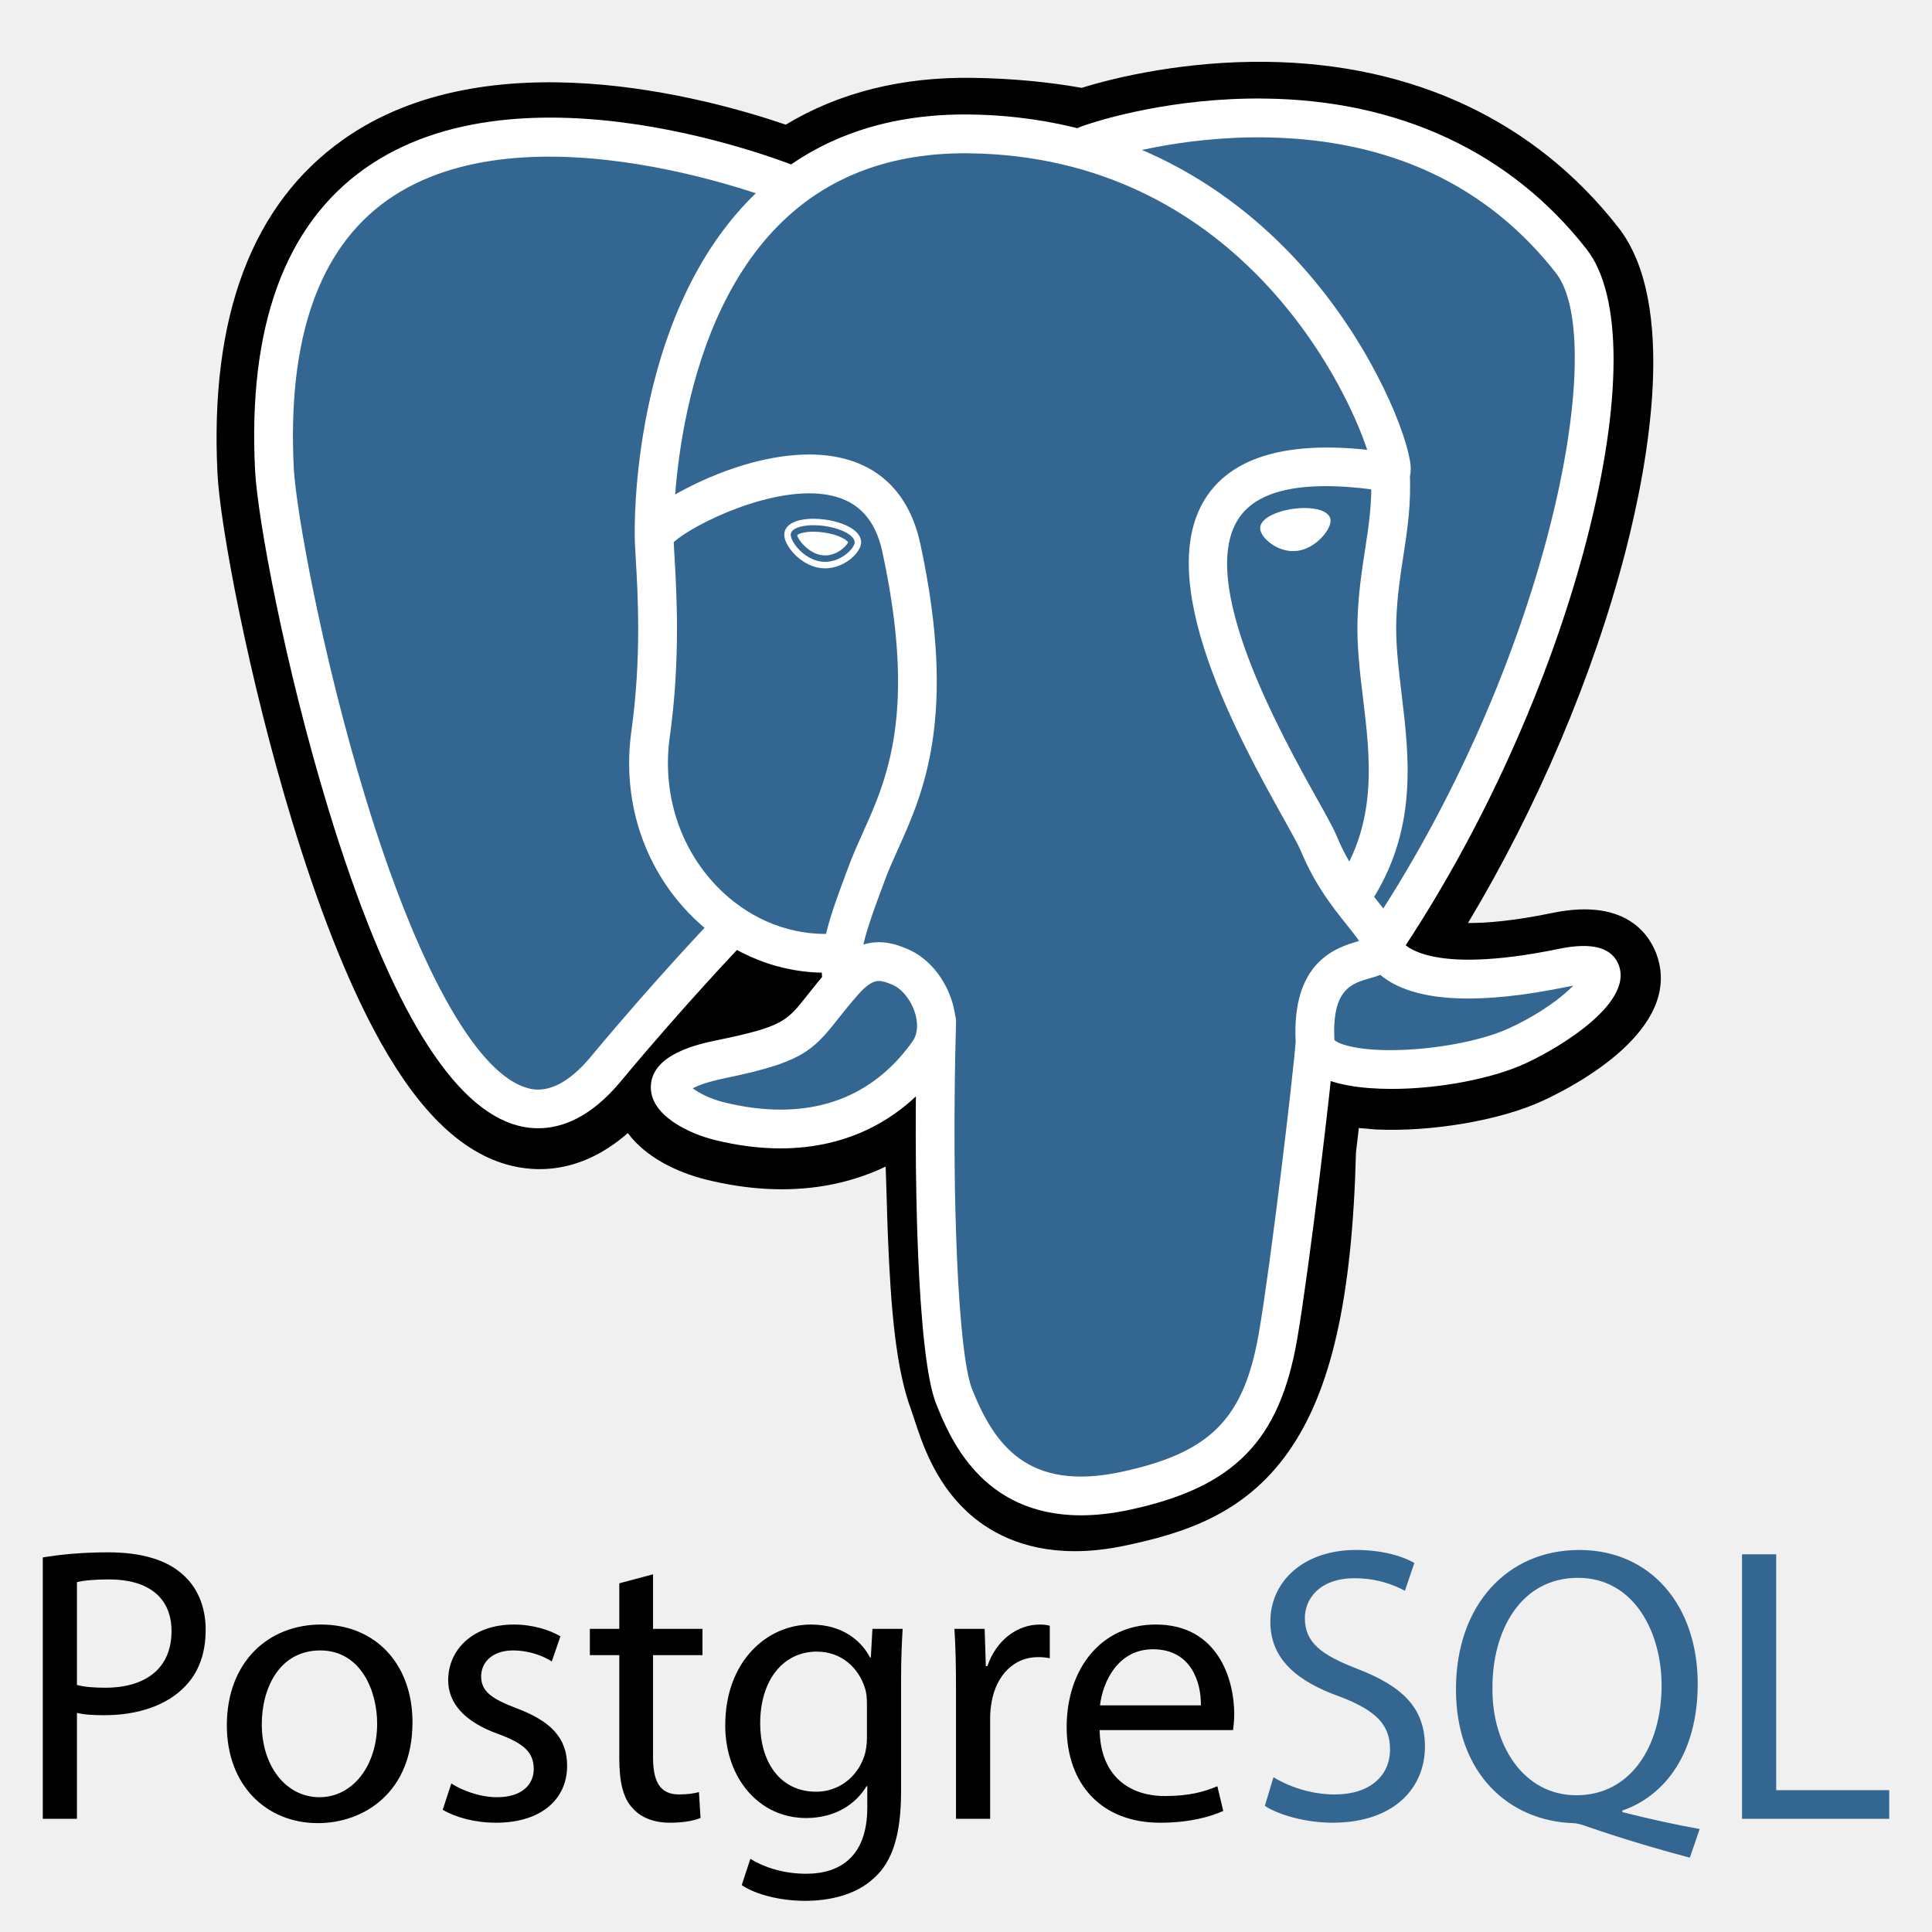
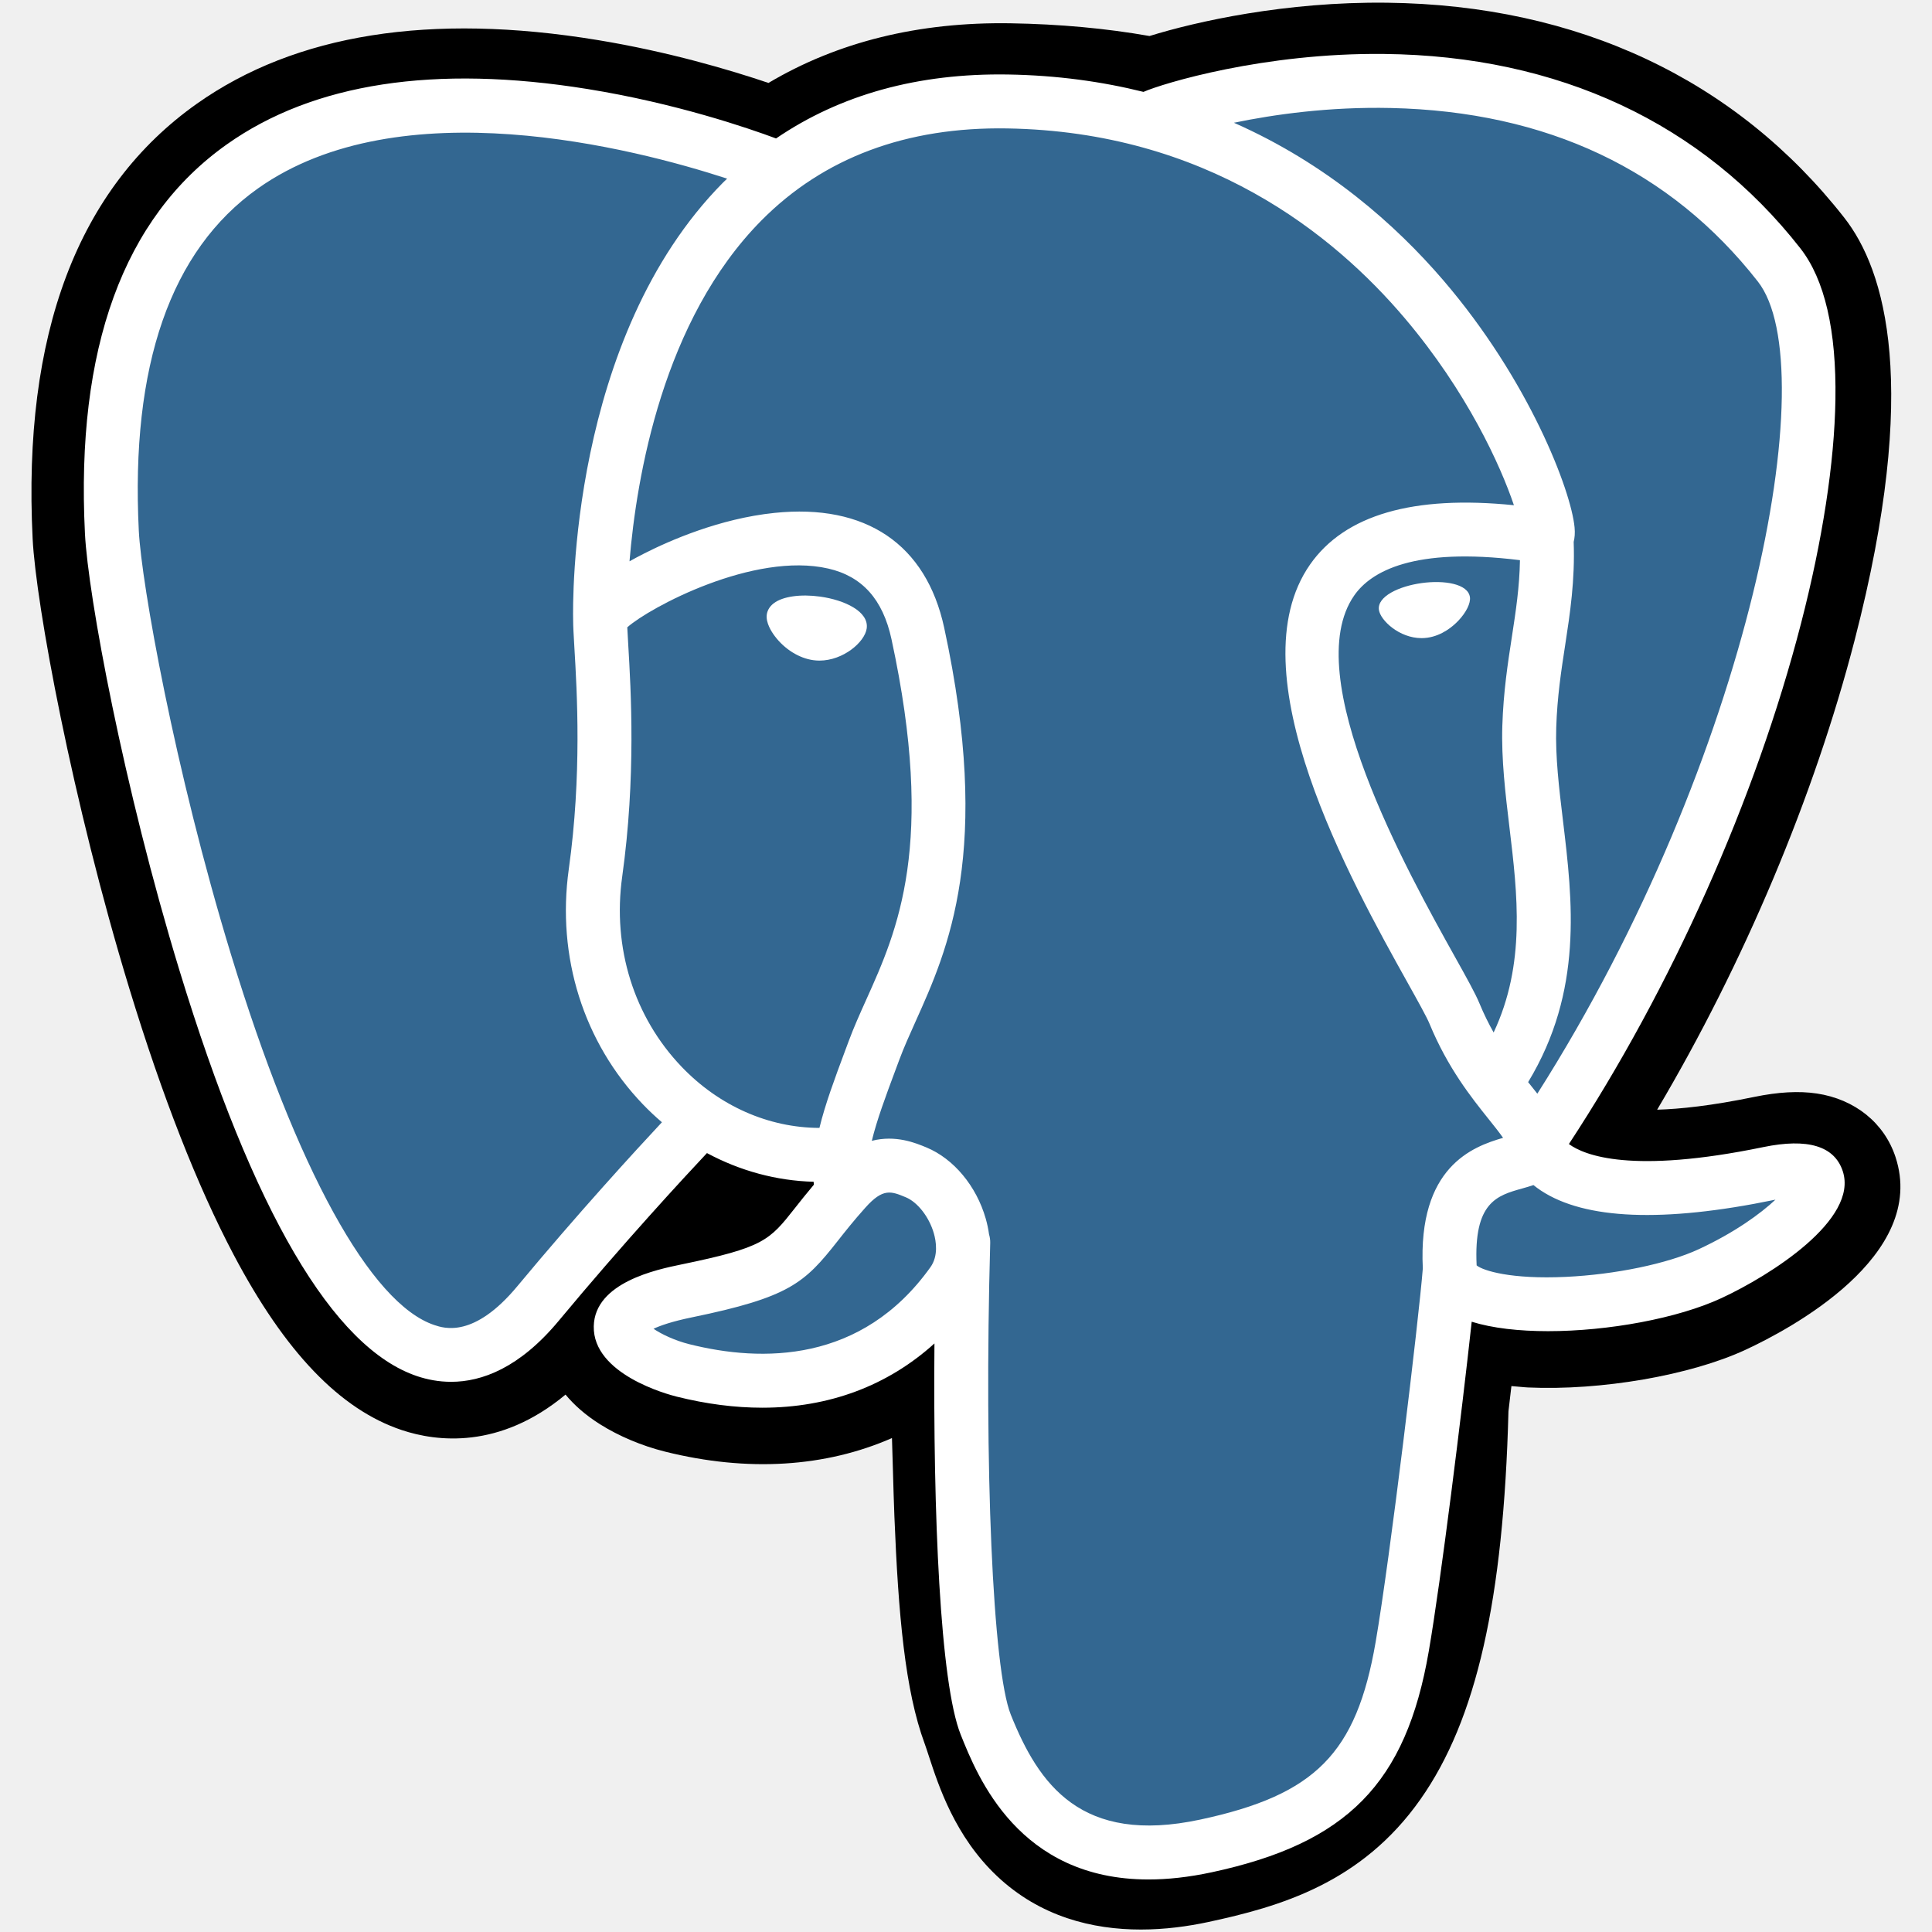
- <svg xmlns="http://www.w3.org/2000/svg" viewBox="0 0 128 128">
-   <path d="M85.988 76.075c.632-5.262.443-6.034 4.362-5.182l.995.088c3.014.137 6.957-.485 9.272-1.561 4.986-2.313 7.942-6.177 3.026-5.162-11.215 2.313-11.986-1.483-11.986-1.483 11.843-17.571 16.794-39.875 12.521-45.335-11.654-14.892-31.828-7.85-32.166-7.667l-.108.021c-2.216-.461-4.695-.735-7.481-.78-5.075-.083-8.926 1.331-11.847 3.546 0 0-35.989-14.827-34.315 18.646.356 7.121 10.207 53.882 21.956 39.758 4.294-5.164 8.444-9.531 8.444-9.531 2.061 1.369 4.528 2.067 7.116 1.816l.2-.17c-.062.641-.035 1.268.081 2.01-3.027 3.383-2.137 3.977-8.189 5.222-6.122 1.262-2.525 3.508-.178 4.095 2.848.713 9.433 1.722 13.884-4.509l-.177.711c1.188.95 1.107 6.827 1.275 11.026.168 4.199.45 8.117 1.306 10.429.856 2.31 1.866 8.261 9.819 6.557 6.646-1.426 11.727-3.476 12.19-22.545" />
-   <path d="M71.208 102.77c-3.518 0-5.808-1.36-7.2-2.674-2.1-1.981-2.933-4.534-3.43-6.059l-.215-.637c-1.002-2.705-1.341-6.599-1.542-11.613-.03-.752-.052-1.529-.075-2.352-.017-.601-.038-1.355-.068-2.146-1.25.599-2.588 1.022-3.997 1.264-2.48.424-5.146.286-7.926-.409-1.961-.49-3.999-1.506-5.16-3.076-3.385 2.965-6.614 2.562-8.373 1.976-3.103-1.035-5.88-3.942-8.491-8.89-1.859-3.523-3.658-8.115-5.347-13.646-2.94-9.633-4.808-19.779-4.974-23.109-.522-10.427 2.284-17.883 8.34-22.16 9.555-6.749 24.03-2.781 29.307-.979 3.545-2.137 7.716-3.178 12.43-3.102 2.532.041 4.942.264 7.181.662 2.335-.734 6.949-1.788 12.23-1.723 9.73.116 17.793 3.908 23.316 10.966 3.941 5.036 1.993 15.61.48 21.466-2.127 8.235-5.856 16.996-10.436 24.622 1.244.009 3.045-.141 5.607-.669 5.054-1.044 6.531 1.666 6.932 2.879 1.607 4.867-5.378 8.544-7.557 9.555-2.792 1.297-7.343 2.086-11.071 1.915l-.163-.011-.979-.086-.097.816-.093.799c-.25 9.664-1.631 15.784-4.472 19.829-2.977 4.239-7.116 5.428-10.761 6.209-1.241.267-2.371.383-3.396.383zm-7.402-35.174c2.271 1.817 2.47 5.236 2.647 11.626.022.797.043 1.552.071 2.257.086 2.134.287 7.132 1.069 9.244.111.298.21.602.314.922.872 2.672 1.31 4.011 5.081 3.203 3.167-.678 4.794-1.287 6.068-3.101 1.852-2.638 2.888-7.941 3.078-15.767l3.852.094-3.826-.459.112-.955c.367-3.148.631-5.424 2.736-6.928 1.688-1.207 3.613-1.09 5.146-.814-1.684-1.271-2.15-2.765-2.274-3.377l-.321-1.582.902-1.34c5.2-7.716 9.489-17.199 11.767-26.018 2.34-9.062 1.626-13.875.913-14.785-9.446-12.071-25.829-7.088-27.539-6.521l-.29.156-1.45.271-.743-.154c-2.047-.425-4.321-.66-6.76-.7-3.831-.064-6.921.841-9.455 2.764l-1.758 1.333-2.041-.841c-4.358-1.782-17.162-5.365-23.918-.58-3.75 2.656-5.458 7.861-5.078 15.47.125 2.512 1.833 12.021 4.647 21.245 3.891 12.746 7.427 16.979 8.903 17.472.257.087.926-.433 1.591-1.231 4.326-5.203 8.44-9.54 8.613-9.723l2.231-2.347 2.697 1.792c1.087.723 2.286 1.132 3.518 1.209l6.433-5.486-.932 9.51c-.021.214-.031.504.053 1.044l.28 1.803-1.213 1.358-.14.157 3.534 1.632 1.482-1.853z" />
-   <path fill="#336791" d="M103.646 64.258c-11.216 2.313-11.987-1.484-11.987-1.484 11.842-17.571 16.792-39.876 12.52-45.335-11.655-14.892-31.829-7.849-32.166-7.666l-.109.019c-2.216-.459-4.695-.733-7.482-.778-5.075-.083-8.925 1.33-11.846 3.545 0 0-35.99-14.826-34.316 18.647.356 7.121 10.207 53.882 21.956 39.758 4.294-5.164 8.443-9.531 8.443-9.531 2.061 1.369 4.528 2.067 7.115 1.816l.201-.17c-.062.641-.034 1.268.08 2.01-3.026 3.383-2.138 3.977-8.188 5.222-6.123 1.262-2.526 3.508-.177 4.095 2.847.713 9.433 1.722 13.883-4.509l-.178.711c1.186.95 2.019 6.179 1.879 10.919s-.233 7.994.702 10.536c.935 2.541 1.866 8.261 9.82 6.557 6.646-1.425 10.09-5.116 10.57-11.272.34-4.377 1.109-3.73 1.158-7.644l.618-1.853c.711-5.934.113-7.848 4.208-6.957l.995.087c3.014.138 6.958-.485 9.273-1.561 4.986-2.314 7.943-6.177 3.028-5.162z" />
-   <path fill="#fff" d="M71.61 100.394c-6.631.001-8.731-5.25-9.591-7.397-1.257-3.146-1.529-15.358-1.249-25.373.02-.71.607-1.271 1.321-1.249.709.02 1.268.611 1.249 1.321-.323 11.551.136 22.018 1.066 24.346 1.453 3.632 3.656 6.809 9.887 5.475 5.915-1.269 8.13-3.512 9.116-9.23.758-4.389 2.254-16.874 2.438-19.338.053-.708.667-1.24 1.377-1.186.708.053 1.239.67 1.186 1.377-.192 2.564-1.682 15.026-2.469 19.584-1.165 6.755-4.176 9.819-11.11 11.306-1.177.251-2.248.364-3.221.364zM35.659 74.749c-.633.001-1.207-.115-1.704-.281-4.307-1.437-8.409-8.451-12.193-20.849-2.88-9.438-4.705-19.288-4.865-22.489-.475-9.49 1.97-16.205 7.265-19.957 10.476-7.423 28.1-.354 28.845-.05.657.269.972 1.019.703 1.676-.268.656-1.019.972-1.675.703v.001c-.17-.07-17.07-6.84-26.392-.229-4.528 3.211-6.607 9.175-6.18 17.729.135 2.696 1.84 12.311 4.757 21.867 3.378 11.067 7.223 18.052 10.548 19.16.521.175 2.109.704 4.381-2.026 4.272-5.14 8.197-9.242 8.236-9.283.491-.513 1.305-.529 1.817-.039.512.491.53 1.305.039 1.817-.039.04-3.904 4.081-8.116 9.148-1.995 2.398-3.908 3.102-5.466 3.102zM91.579 63.92c-.247 0-.497-.071-.717-.22-.589-.396-.745-1.195-.348-1.784 11.971-17.764 16.173-39.227 12.574-43.825-4.53-5.788-10.927-8.812-19.012-8.985-5.987-.13-10.746 1.399-11.523 1.666l-.195.079c-.782.246-1.382-.183-1.608-.684-.268-.593-.048-1.294.508-1.631l.346-.142-.017.005.018-.006c1.321-.483 6.152-1.933 12.137-1.864 8.947.094 16.337 3.545 21.371 9.977 2.382 3.044 2.387 10.057.015 19.24-2.418 9.362-6.968 19.425-12.482 27.607-.248.369-.654.567-1.067.567zM92.19 72.143c-2.044 0-3.876-.287-4.973-.945-1.128-.675-1.343-1.594-1.371-2.081-.308-5.404 2.674-6.345 4.195-6.774-.212-.32-.514-.697-.825-1.086-.887-1.108-2.101-2.626-3.037-4.896-.146-.354-.606-1.179-1.138-2.133-2.883-5.169-8.881-15.926-5.028-21.435 1.784-2.549 5.334-3.552 10.566-2.992-1.539-4.689-8.869-19.358-26.259-19.643-5.231-.088-9.521 1.521-12.744 4.775-7.217 7.289-6.955 20.477-6.952 20.608.019.71-.542 1.3-1.251 1.318-.71.022-1.3-.541-1.318-1.251-.016-.585-.286-14.424 7.695-22.484 3.735-3.772 8.651-5.634 14.612-5.537 11.128.183 18.289 5.839 22.338 10.553 4.412 5.136 6.576 10.802 6.754 12.692.133 1.406-.876 1.688-1.08 1.729l-.463.011c-5.135-.822-8.429-.252-9.791 1.695-2.931 4.188 2.743 14.363 5.166 18.709.619 1.108 1.065 1.909 1.269 2.404.796 1.93 1.834 3.227 2.668 4.269.733.917 1.369 1.711 1.597 2.645.105.185 1.603 2.399 10.488.565 2.227-.459 3.562-.066 3.97 1.168.803 2.429-3.702 5.261-6.196 6.42-2.238 1.039-5.805 1.696-8.892 1.696zm-3.781-3.238c.281.285 1.691.775 4.612.65 2.596-.112 5.335-.677 6.979-1.439 2.102-.976 3.504-2.067 4.231-2.812l-.404.074c-5.681 1.173-9.699 1.017-11.942-.465-.161-.105-.304-.215-.435-.323-.243.096-.468.159-.628.204-1.273.357-2.589.726-2.413 4.111zM51.712 76.084c-1.411 0-2.896-.191-4.413-.572-1.571-.393-4.221-1.576-4.18-3.519.045-2.181 3.216-2.835 4.411-3.081 4.312-.888 4.593-1.244 5.941-2.955.393-.499.882-1.12 1.548-1.865.99-1.107 2.072-1.669 3.216-1.669.796 0 1.45.271 1.881.449 1.376.57 2.524 1.948 2.996 3.598.426 1.488.223 2.92-.572 4.032-2.608 3.653-6.352 5.582-10.828 5.582zm-5.817-3.98c.388.299 1.164.699 2.027.916 1.314.328 2.588.495 3.79.495 3.662 0 6.601-1.517 8.737-4.506.445-.624.312-1.415.193-1.832-.25-.872-.87-1.665-1.509-1.931-.347-.144-.634-.254-.898-.254-.142 0-.573 0-1.3.813-.614.686-1.055 1.246-1.446 1.741-1.678 2.131-2.447 2.854-7.441 3.883-1.218.252-1.843.506-2.153.675zM55.777 66.176c-.624 0-1.171-.455-1.269-1.09-.033-.213-.054-.428-.064-.644-3.274-.062-6.432-1.466-8.829-3.968-3.031-3.163-4.411-7.545-3.785-12.022.68-4.862.426-9.154.289-11.46-.038-.641-.065-1.104-.063-1.425.002-.406.01-1.485 3.615-3.312 1.282-.65 3.853-1.784 6.661-2.075 4.654-.48 7.721 1.592 8.639 5.836 2.478 11.46.196 16.529-1.47 20.23-.311.688-.604 1.34-.838 1.97l-.207.557c-.88 2.36-1.641 4.399-1.407 5.923.107.702-.374 1.357-1.075 1.466l-.197.014zm-11.143-30.254l.051.918c.142 2.395.406 6.853-.31 11.969-.516 3.692.612 7.297 3.095 9.888 1.962 2.048 4.546 3.178 7.201 3.178h.055c.298-1.253.791-2.575 1.322-4l.206-.553c.265-.712.575-1.401.903-2.13 1.604-3.564 3.6-8 1.301-18.633-.456-2.105-1.56-3.324-3.375-3.726-3.728-.824-9.283 1.98-10.449 3.089zM52.39 35.377c-.064.454.833 1.667 2.001 1.829 1.167.163 2.166-.785 2.229-1.239.063-.455-.833-.955-2.002-1.118-1.167-.163-2.166.073-2.228.528zM54.66 37.654l-.328-.023c-.725-.101-1.458-.558-1.959-1.223-.176-.233-.464-.687-.407-1.091.082-.593.804-.947 1.933-.947.253 0 .515.019.78.055.616.086 1.189.264 1.612.5.733.41.787.866.754 1.103-.091.653-1.133 1.626-2.385 1.626zm-1.844-2.201c.037.28.73 1.205 1.634 1.33l.209.015c.834 0 1.458-.657 1.531-.872-.077-.146-.613-.511-1.631-.651-.225-.032-.448-.048-.661-.048-.652-.001-1.001.146-1.082.226zM87.937 34.45c.063.455-.832 1.668-2.001 1.83-1.168.162-2.167-.785-2.231-1.24-.062-.454.834-.955 2.002-1.117 1.168-.164 2.166.074 2.23.527zM85.667 36.512c-1.125 0-2.094-.875-2.174-1.442-.092-.681 1.029-1.199 2.185-1.359.254-.036.506-.054.749-.054.997 0 1.657.293 1.723.764.043.306-.191.777-.595 1.201-.266.28-.826.765-1.588.87l-.3.02zm.759-2.427c-.223 0-.455.017-.69.049-1.162.161-1.853.628-1.82.878.039.274.78 1.072 1.75 1.072l.239-.017c.634-.089 1.11-.502 1.337-.741.356-.375.498-.727.481-.848-.021-.157-.449-.393-1.297-.393zM89.62 60.538c-.246 0-.494-.07-.714-.217-.59-.396-.748-1.193-.353-1.783 2.736-4.087 2.235-8.256 1.751-12.286-.207-1.718-.42-3.493-.364-5.198.056-1.753.278-3.199.494-4.599.255-1.657.496-3.224.396-5.082-.039-.708.505-1.313 1.214-1.353.711-.038 1.314.506 1.353 1.215.114 2.124-.159 3.896-.423 5.611-.204 1.323-.415 2.691-.466 4.29-.049 1.509.144 3.112.348 4.808.516 4.287 1.099 9.146-2.167 14.023-.248.37-.655.571-1.069.571z" />
-   <path stroke="#fff" stroke-width="3" stroke-linecap="round" stroke-linejoin="round" d="M13.924 17.211" fill="none" />
-   <path d="M2.835 103.184c1.093-.182 2.522-.338 4.343-.338 2.235 0 3.874.52 4.914 1.456.962.832 1.534 2.106 1.534 3.667 0 1.586-.469 2.834-1.353 3.744-1.196 1.274-3.146 1.924-5.356 1.924-.676 0-1.3-.026-1.819-.156v7.021h-2.263v-17.318zm2.263 8.45c.494.13 1.118.182 1.872.182 2.729 0 4.394-1.326 4.394-3.744 0-2.314-1.638-3.432-4.134-3.432-.988 0-1.742.078-2.132.182v6.812zM27.328 114.104c0 4.654-3.225 6.683-6.267 6.683-3.406 0-6.032-2.496-6.032-6.475 0-4.212 2.756-6.682 6.24-6.682 3.615-.001 6.059 2.626 6.059 6.474zm-9.984.13c0 2.756 1.586 4.836 3.822 4.836 2.184 0 3.821-2.054 3.821-4.888 0-2.132-1.065-4.836-3.77-4.836s-3.873 2.496-3.873 4.888zM29.901 118.16c.676.442 1.872.91 3.016.91 1.664 0 2.444-.832 2.444-1.872 0-1.092-.649-1.69-2.34-2.314-2.262-.806-3.328-2.054-3.328-3.562 0-2.028 1.638-3.692 4.342-3.692 1.274 0 2.393.364 3.095.78l-.572 1.664c-.494-.312-1.404-.728-2.574-.728-1.352 0-2.106.78-2.106 1.716 0 1.04.755 1.508 2.393 2.132 2.184.832 3.302 1.924 3.302 3.796 0 2.21-1.716 3.77-4.706 3.77-1.378 0-2.652-.338-3.536-.858l.57-1.742zM43.266 104.301v3.614h3.275v1.742h-3.275v6.786c0 1.56.441 2.444 1.716 2.444.598 0 1.04-.078 1.326-.156l.104 1.716c-.441.182-1.144.312-2.027.312-1.066 0-1.925-.338-2.471-.962-.649-.676-.884-1.794-.884-3.276v-6.864h-1.95v-1.742h1.95v-3.016l2.236-.598zM59.802 107.916c-.053.91-.104 1.924-.104 3.458v7.306c0 2.886-.572 4.654-1.794 5.747-1.222 1.144-2.99 1.508-4.576 1.508-1.508 0-3.172-.364-4.187-1.04l.572-1.742c.832.52 2.132.988 3.692.988 2.34 0 4.056-1.222 4.056-4.394v-1.404h-.052c-.702 1.17-2.054 2.106-4.004 2.106-3.12 0-5.356-2.652-5.356-6.137 0-4.264 2.782-6.682 5.668-6.682 2.185 0 3.381 1.144 3.927 2.184h.052l.104-1.898h2.002zm-2.366 4.966c0-.39-.026-.728-.13-1.04-.416-1.326-1.534-2.418-3.198-2.418-2.185 0-3.744 1.846-3.744 4.758 0 2.47 1.248 4.524 3.718 4.524 1.404 0 2.678-.884 3.172-2.34.13-.39.183-.832.183-1.222v-2.262zM63.337 111.842c0-1.482-.026-2.756-.104-3.926h2.003l.077 2.47h.104c.572-1.69 1.95-2.756 3.484-2.756.26 0 .441.026.649.078v2.158c-.233-.052-.468-.078-.779-.078-1.612 0-2.757 1.222-3.068 2.938-.052.312-.104.676-.104 1.066v6.708h-2.262v-8.658zM72.854 114.624c.052 3.094 2.027 4.368 4.315 4.368 1.639 0 2.626-.286 3.484-.65l.39 1.638c-.806.364-2.184.78-4.186.78-3.874 0-6.188-2.548-6.188-6.344 0-3.796 2.236-6.787 5.902-6.787 4.108 0 5.2 3.614 5.2 5.928 0 .468-.052.832-.078 1.066h-8.839zm6.708-1.638c.025-1.456-.599-3.718-3.172-3.718-2.314 0-3.328 2.132-3.511 3.718h6.683z" />
-   <path fill="#336791" d="M84.371 117.744c1.014.624 2.496 1.144 4.056 1.144 2.314 0 3.666-1.222 3.666-2.99 0-1.638-.936-2.574-3.302-3.484-2.86-1.014-4.628-2.496-4.628-4.966 0-2.73 2.262-4.758 5.668-4.758 1.794 0 3.094.416 3.874.858l-.624 1.846c-.572-.312-1.742-.832-3.328-.832-2.392 0-3.302 1.43-3.302 2.626 0 1.638 1.065 2.444 3.484 3.38 2.964 1.145 4.472 2.574 4.472 5.148 0 2.704-2.002 5.044-6.136 5.044-1.69 0-3.536-.494-4.473-1.118l.573-1.898zM111.957 123.074c-2.366-.624-4.68-1.326-6.708-2.028-.364-.13-.728-.26-1.066-.26-4.16-.156-7.722-3.224-7.722-8.866 0-5.616 3.432-9.23 8.164-9.23 4.758 0 7.853 3.692 7.853 8.866 0 4.498-2.08 7.384-4.992 8.398v.104c1.742.442 3.64.858 5.122 1.118l-.651 1.898zm-1.872-11.414c0-3.51-1.819-7.125-5.538-7.125-3.822 0-5.694 3.536-5.668 7.333-.026 3.718 2.028 7.072 5.564 7.072 3.615 0 5.642-3.276 5.642-7.28zM115.414 102.976h2.263v15.626h7.488v1.898h-9.751v-17.524z" />
+ <svg xmlns="http://www.w3.org/2000/svg" width="800px" height="800px" viewBox="-4 0 264 264" version="1.1" preserveAspectRatio="xMidYMid">
+   <g>
+     <path d="M255.008,158.086 C253.473,153.437 249.452,150.199 244.252,149.422 C241.8,149.056 238.992,149.212 235.669,149.897 C229.877,151.092 225.58,151.547 222.444,151.635 C234.281,131.65 243.906,108.86 249.447,87.407 C258.406,52.718 253.619,36.915 248.024,29.767 C233.217,10.848 211.614,0.683 185.552,0.372 C171.649,0.202 159.444,2.947 153.077,4.921 C147.149,3.875 140.775,3.291 134.086,3.183 C121.55,2.983 110.473,5.716 101.008,11.333 C95.767,9.561 87.358,7.063 77.646,5.469 C54.804,1.719 36.394,4.641 22.928,14.154 C6.622,25.672 -0.937,45.684 0.461,73.634 C0.905,82.508 5.869,109.508 13.685,135.114 C18.177,149.832 22.967,162.054 27.922,171.444 C34.949,184.759 42.468,192.6 50.909,195.416 C55.64,196.992 64.236,198.096 73.277,190.567 C74.423,191.954 75.952,193.333 77.981,194.614 C80.558,196.239 83.709,197.567 86.856,198.354 C98.197,201.189 108.82,200.48 117.883,196.506 C117.939,198.118 117.982,199.658 118.018,200.988 C118.079,203.145 118.138,205.26 118.217,207.238 C118.754,220.612 119.664,231.011 122.36,238.287 C122.508,238.688 122.707,239.297 122.917,239.944 C124.262,244.062 126.511,250.956 132.233,256.355 C138.158,261.948 145.325,263.663 151.889,263.663 C155.181,263.663 158.322,263.231 161.077,262.641 C170.897,260.536 182.05,257.33 190.118,245.842 C197.746,234.982 201.454,218.625 202.125,192.851 C202.212,192.123 202.292,191.427 202.369,190.764 C202.422,190.316 202.475,189.859 202.529,189.402 L204.326,189.56 L204.789,189.591 C214.791,190.047 227.021,187.926 234.532,184.437 C240.467,181.683 259.486,171.642 255.008,158.086" fill="#000000">
+ 
+ </path>
+     <path d="M237.906,160.722 C208.166,166.857 206.121,156.788 206.121,156.788 C237.522,110.195 250.648,51.052 239.32,36.577 C208.417,-2.908 154.922,15.766 154.029,16.25 L153.742,16.302 C147.866,15.082 141.291,14.356 133.9,14.235 C120.444,14.014 110.236,17.763 102.49,23.637 C102.49,23.637 7.06,-15.677 11.499,73.081 C12.443,91.963 38.563,215.954 69.717,178.503 C81.104,164.808 92.106,153.229 92.106,153.229 C97.571,156.859 104.113,158.711 110.971,158.046 L111.504,157.594 C111.338,159.294 111.414,160.957 111.717,162.926 C103.691,171.893 106.05,173.467 90.006,176.77 C73.771,180.116 83.308,186.072 89.535,187.629 C97.084,189.517 114.548,192.191 126.348,175.672 L125.878,177.557 C129.022,180.076 131.23,193.94 130.86,206.509 C130.49,219.077 130.243,227.706 132.721,234.446 C135.199,241.186 137.668,256.351 158.76,251.832 C176.383,248.055 185.516,238.268 186.787,221.943 C187.688,210.336 189.729,212.052 189.857,201.675 L191.494,196.763 C193.381,181.03 191.794,175.954 202.651,178.315 L205.29,178.547 C213.282,178.91 223.741,177.261 229.88,174.408 C243.098,168.274 250.938,158.031 237.904,160.722 L237.906,160.722" fill="#336791">
+ 
+ </path>
+     <path d="M108.076,81.525 C105.397,81.152 102.969,81.497 101.741,82.427 C101.05,82.95 100.837,83.556 100.779,83.973 C100.625,85.078 101.4,86.3 101.875,86.93 C103.221,88.714 105.187,89.94 107.133,90.21 C107.415,90.249 107.696,90.268 107.975,90.268 C111.22,90.268 114.171,87.741 114.431,85.876 C114.756,83.54 111.365,81.983 108.076,81.525" fill="#FFFFFF">
+ 
+ </path>
+     <path d="M196.86,81.599 L196.86,81.599 C196.604,79.768 193.346,79.246 190.254,79.676 C187.166,80.106 184.172,81.5 184.422,83.335 C184.623,84.762 187.199,87.198 190.249,87.198 C190.507,87.198 190.767,87.181 191.029,87.144 C193.065,86.862 194.559,85.569 195.268,84.824 C196.35,83.688 196.975,82.422 196.86,81.599" fill="#FFFFFF">
+ 
+ </path>
+     <path d="M247.802,160.025 C246.668,156.596 243.018,155.493 236.954,156.745 C218.949,160.461 212.501,157.887 210.384,156.328 C224.379,135.007 235.892,109.236 242.103,85.191 C245.045,73.801 246.67,63.223 246.803,54.602 C246.95,45.138 245.338,38.184 242.014,33.936 C228.612,16.811 208.942,7.625 185.132,7.373 C168.763,7.189 154.933,11.378 152.252,12.556 C146.606,11.152 140.451,10.29 133.75,10.18 C121.462,9.981 110.84,12.923 102.046,18.919 C98.226,17.498 88.354,14.109 76.281,12.164 C55.409,8.803 38.823,11.35 26.987,19.735 C12.864,29.741 6.344,47.627 7.607,72.894 C8.032,81.396 12.876,107.548 20.52,132.593 C30.582,165.557 41.519,184.218 53.028,188.057 C54.375,188.506 55.929,188.82 57.641,188.82 C61.839,188.82 66.986,186.928 72.341,180.49 C81.236,169.789 89.541,160.822 92.602,157.564 C97.126,159.992 102.096,161.348 107.179,161.484 C107.188,161.617 107.202,161.75 107.214,161.882 C106.194,163.092 105.357,164.152 104.644,165.057 C101.122,169.528 100.389,170.459 89.052,172.793 C85.827,173.459 77.261,175.224 77.136,181.228 C77,187.788 87.261,190.543 88.43,190.835 C92.504,191.855 96.429,192.358 100.172,192.358 C109.275,192.357 117.286,189.366 123.688,183.577 C123.491,206.963 124.466,230.007 127.274,237.028 C129.573,242.776 135.192,256.823 152.938,256.822 C155.542,256.822 158.408,256.519 161.561,255.843 C180.082,251.872 188.125,243.687 191.236,225.64 C192.901,215.995 195.758,192.964 197.102,180.61 C199.938,181.495 203.589,181.9 207.536,181.899 C215.768,181.899 225.267,180.15 231.224,177.385 C237.916,174.277 249.992,166.651 247.802,160.025 L247.802,160.025 Z M203.696,76.545 C203.635,80.192 203.133,83.503 202.601,86.959 C202.028,90.676 201.436,94.519 201.287,99.184 C201.14,103.724 201.707,108.445 202.255,113.009 C203.363,122.228 204.5,131.721 200.099,141.087 C199.415,139.872 198.754,138.546 198.149,137.078 C197.602,135.752 196.414,133.622 194.77,130.674 C188.37,119.198 173.385,92.324 181.056,81.358 C183.341,78.094 189.14,74.738 203.696,76.545 L203.696,76.545 Z M186.052,14.758 C207.386,15.229 224.261,23.21 236.21,38.478 C245.374,50.189 235.283,103.476 206.07,149.447 C205.781,149.08 205.488,148.71 205.184,148.33 C205.063,148.178 204.939,148.024 204.814,147.868 C212.363,135.401 210.887,123.066 209.573,112.13 C209.033,107.642 208.524,103.403 208.653,99.421 C208.787,95.2 209.345,91.581 209.885,88.081 C210.548,83.768 211.223,79.305 211.037,74.044 C211.176,73.492 211.232,72.84 211.159,72.066 C210.684,67.021 204.924,51.922 193.184,38.255 C186.762,30.781 177.397,22.416 164.61,16.774 C170.11,15.634 177.631,14.571 186.052,14.758 L186.052,14.758 Z M66.674,175.778 C60.774,182.872 56.7,181.512 55.36,181.066 C46.629,178.154 36.5,159.702 27.569,130.442 C19.841,105.124 15.325,79.665 14.967,72.526 C13.839,49.948 19.312,34.213 31.235,25.757 C50.639,11.997 82.541,20.233 95.36,24.41 C95.176,24.592 94.984,24.762 94.802,24.947 C73.766,46.191 74.265,82.488 74.317,84.706 C74.315,85.562 74.387,86.774 74.485,88.441 C74.847,94.546 75.521,105.908 73.721,118.775 C72.049,130.732 75.735,142.435 83.832,150.884 C84.67,151.758 85.545,152.58 86.449,153.352 C82.845,157.212 75.012,165.748 66.674,175.778 L66.674,175.778 Z M89.153,145.785 C82.627,138.975 79.663,129.503 81.02,119.796 C82.92,106.203 82.219,94.365 81.842,88.005 C81.789,87.115 81.743,86.335 81.715,85.72 C84.788,82.995 99.029,75.365 109.184,77.692 C113.819,78.753 116.643,81.909 117.817,87.337 C123.893,115.44 118.621,127.153 114.385,136.566 C113.512,138.505 112.687,140.338 111.983,142.234 L111.437,143.7 C110.055,147.406 108.769,150.852 107.972,154.124 C101.034,154.103 94.285,151.14 89.153,145.785 L89.153,145.785 Z M90.218,183.685 C88.192,183.179 86.37,182.3 85.301,181.571 C86.194,181.15 87.783,180.579 90.539,180.012 C103.876,177.266 105.936,175.328 110.434,169.617 C111.465,168.308 112.634,166.823 114.253,165.015 C114.253,165.014 114.254,165.014 114.255,165.013 C116.666,162.313 117.769,162.771 119.769,163.601 C121.39,164.272 122.969,166.303 123.609,168.539 C123.912,169.595 124.252,171.6 123.139,173.159 C113.743,186.315 100.051,186.146 90.218,183.685 L90.218,183.685 Z M160.017,248.637 C143.701,252.133 137.924,243.808 134.117,234.291 C131.66,228.147 130.452,200.44 131.309,169.844 C131.32,169.437 131.262,169.043 131.15,168.674 C131.052,167.96 130.902,167.238 130.694,166.512 C129.42,162.06 126.315,158.336 122.59,156.792 C121.11,156.179 118.394,155.054 115.13,155.889 C115.826,153.021 117.033,149.782 118.342,146.275 L118.891,144.8 C119.509,143.137 120.285,141.414 121.105,139.59 C125.538,129.742 131.609,116.253 125.02,85.78 C122.552,74.366 114.31,68.792 101.816,70.087 C94.325,70.862 87.473,73.884 84.055,75.617 C83.32,75.989 82.648,76.349 82.02,76.699 C82.974,65.199 86.578,43.707 100.061,30.11 C108.549,21.549 119.854,17.321 133.628,17.549 C160.769,17.993 178.172,31.921 187.994,43.528 C196.458,53.529 201.041,63.604 202.87,69.037 C189.115,67.639 179.76,70.354 175.018,77.134 C164.701,91.882 180.662,120.506 188.333,134.263 C189.74,136.784 190.954,138.963 191.336,139.889 C193.834,145.943 197.068,149.985 199.429,152.935 C200.153,153.839 200.855,154.716 201.389,155.482 C197.223,156.683 189.74,159.458 190.422,173.329 C189.872,180.289 185.961,212.875 183.974,224.388 C181.351,239.598 175.754,245.263 160.017,248.637 L160.017,248.637 Z M228.121,170.701 C223.861,172.678 216.732,174.162 209.96,174.48 C202.479,174.83 198.672,173.642 197.776,172.911 C197.355,164.267 200.573,163.364 203.978,162.408 C204.513,162.257 205.035,162.111 205.539,161.935 C205.852,162.19 206.195,162.443 206.571,162.691 C212.583,166.659 223.306,167.087 238.445,163.962 C238.5,163.951 238.556,163.94 238.611,163.929 C236.569,165.838 233.075,168.4 228.121,170.701 L228.121,170.701 Z" fill="#FFFFFF">
+ 
+ </path>
+   </g>
</svg>
